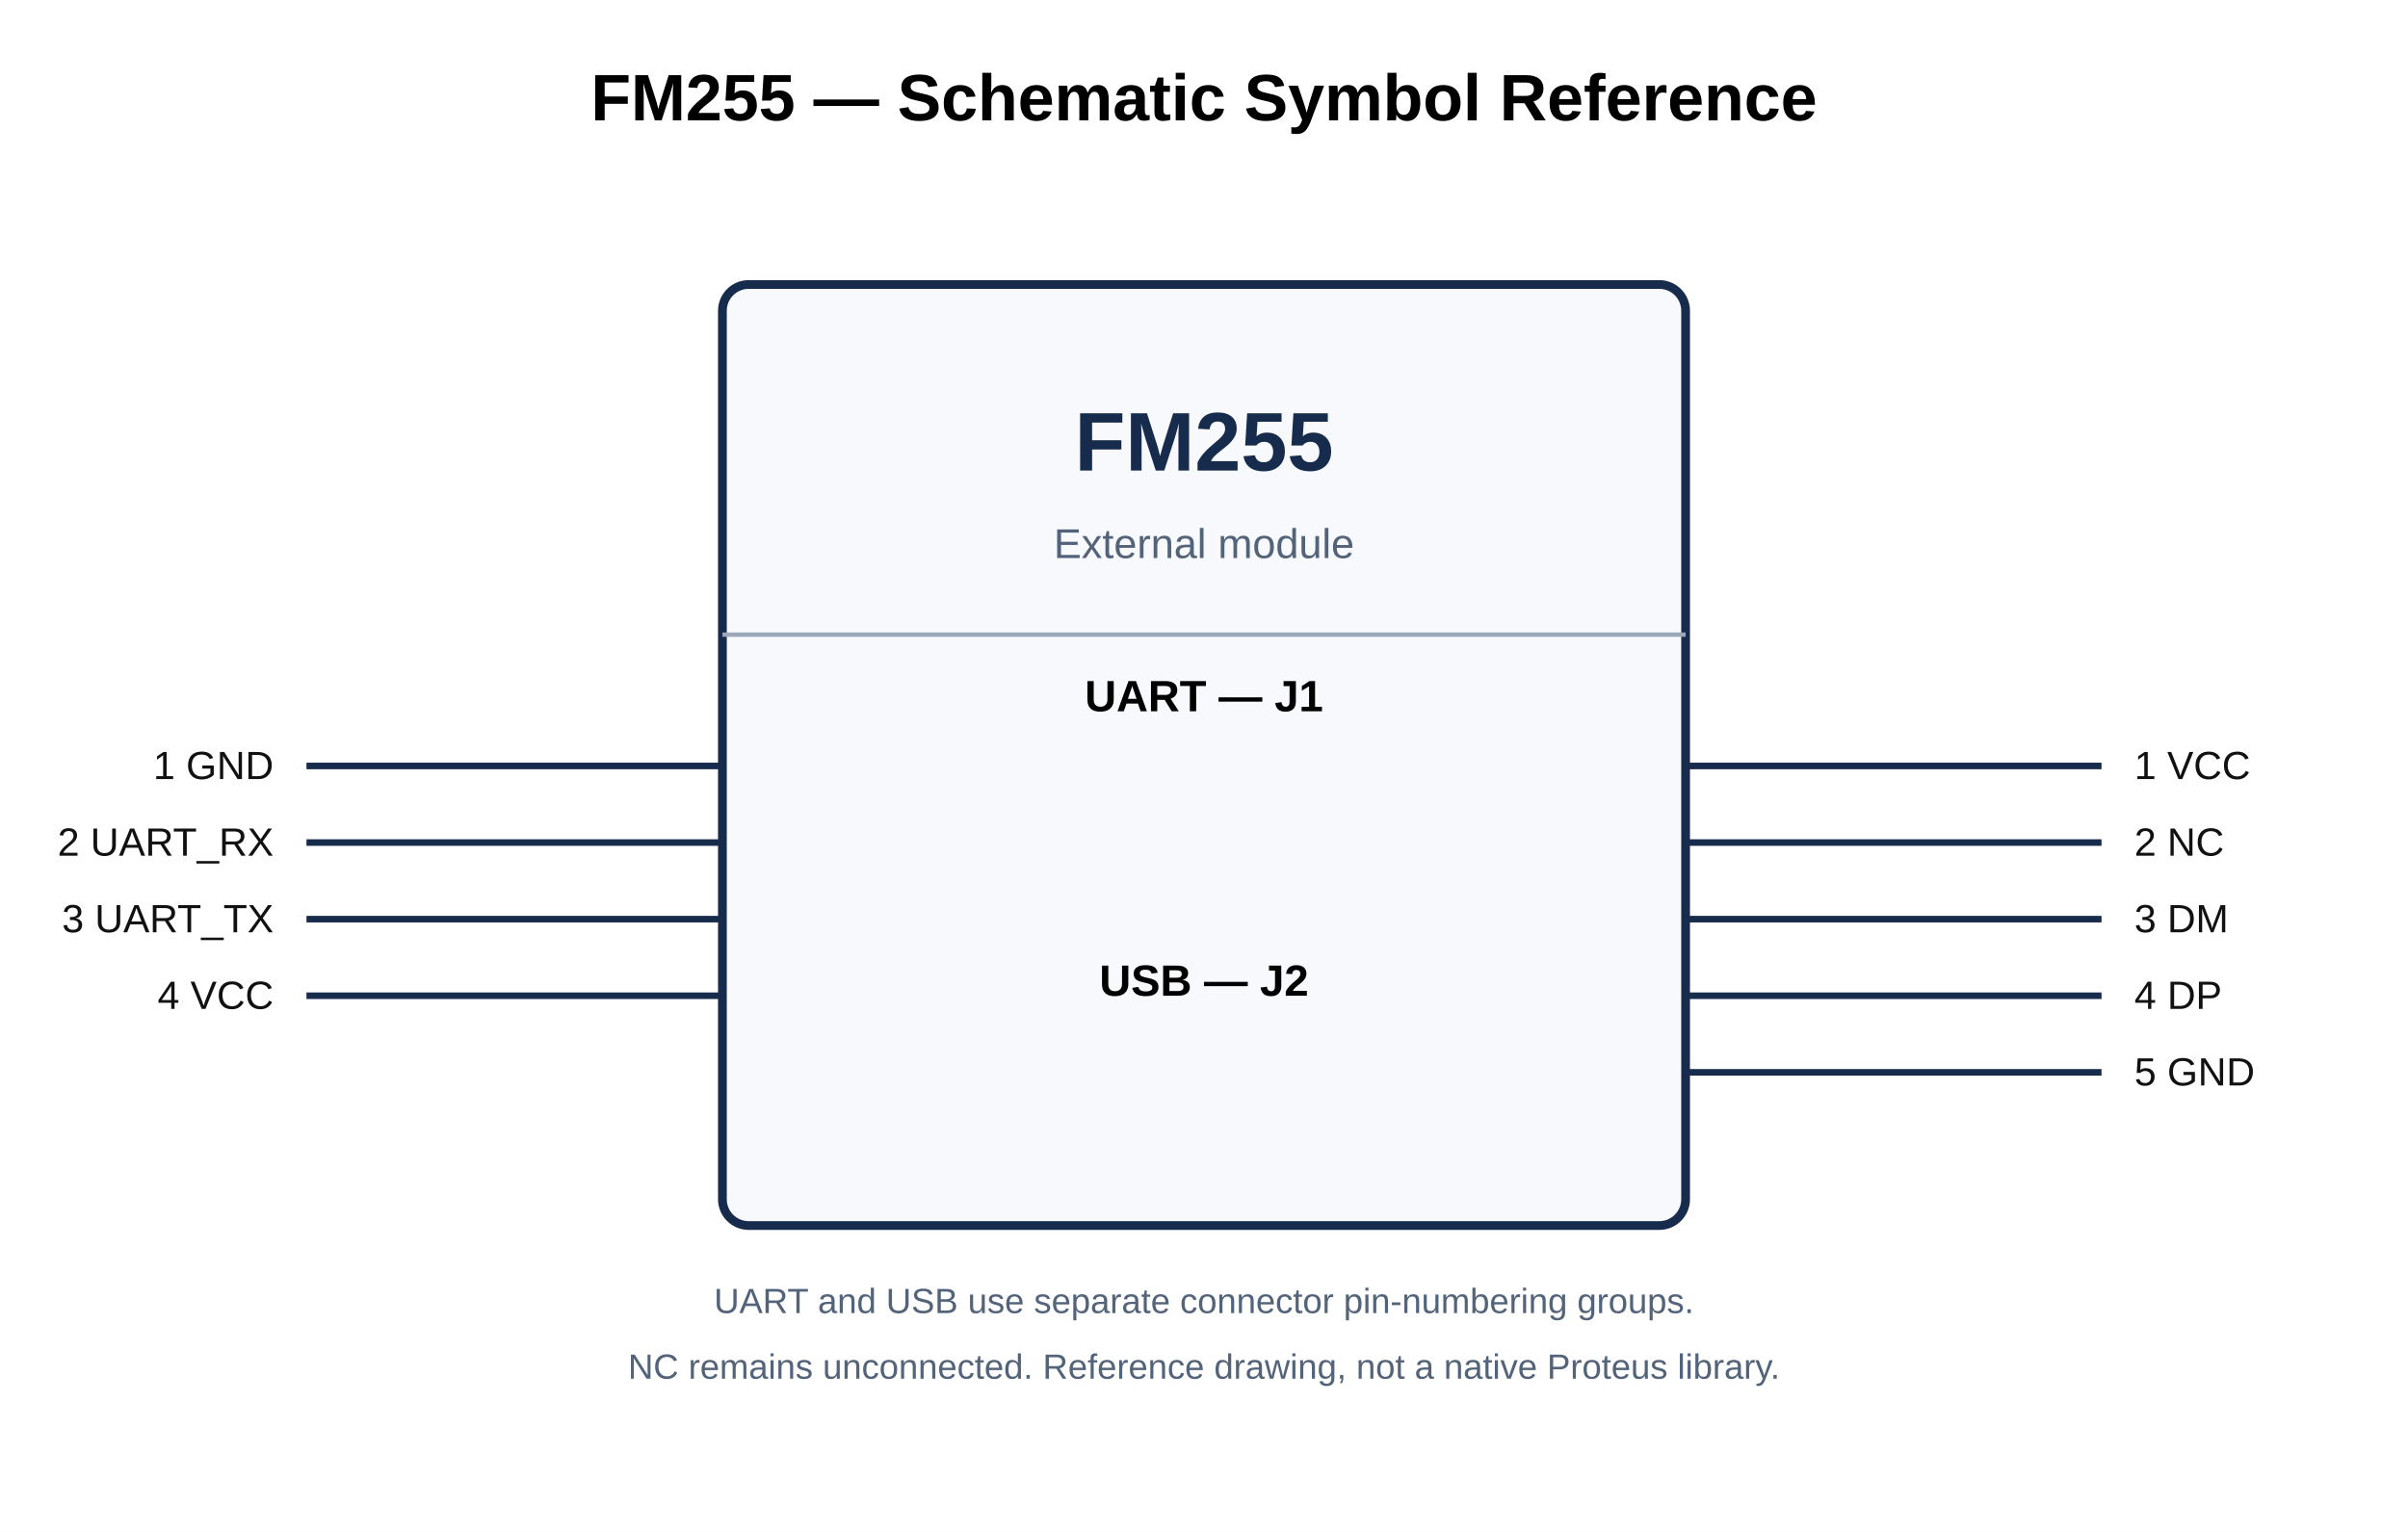
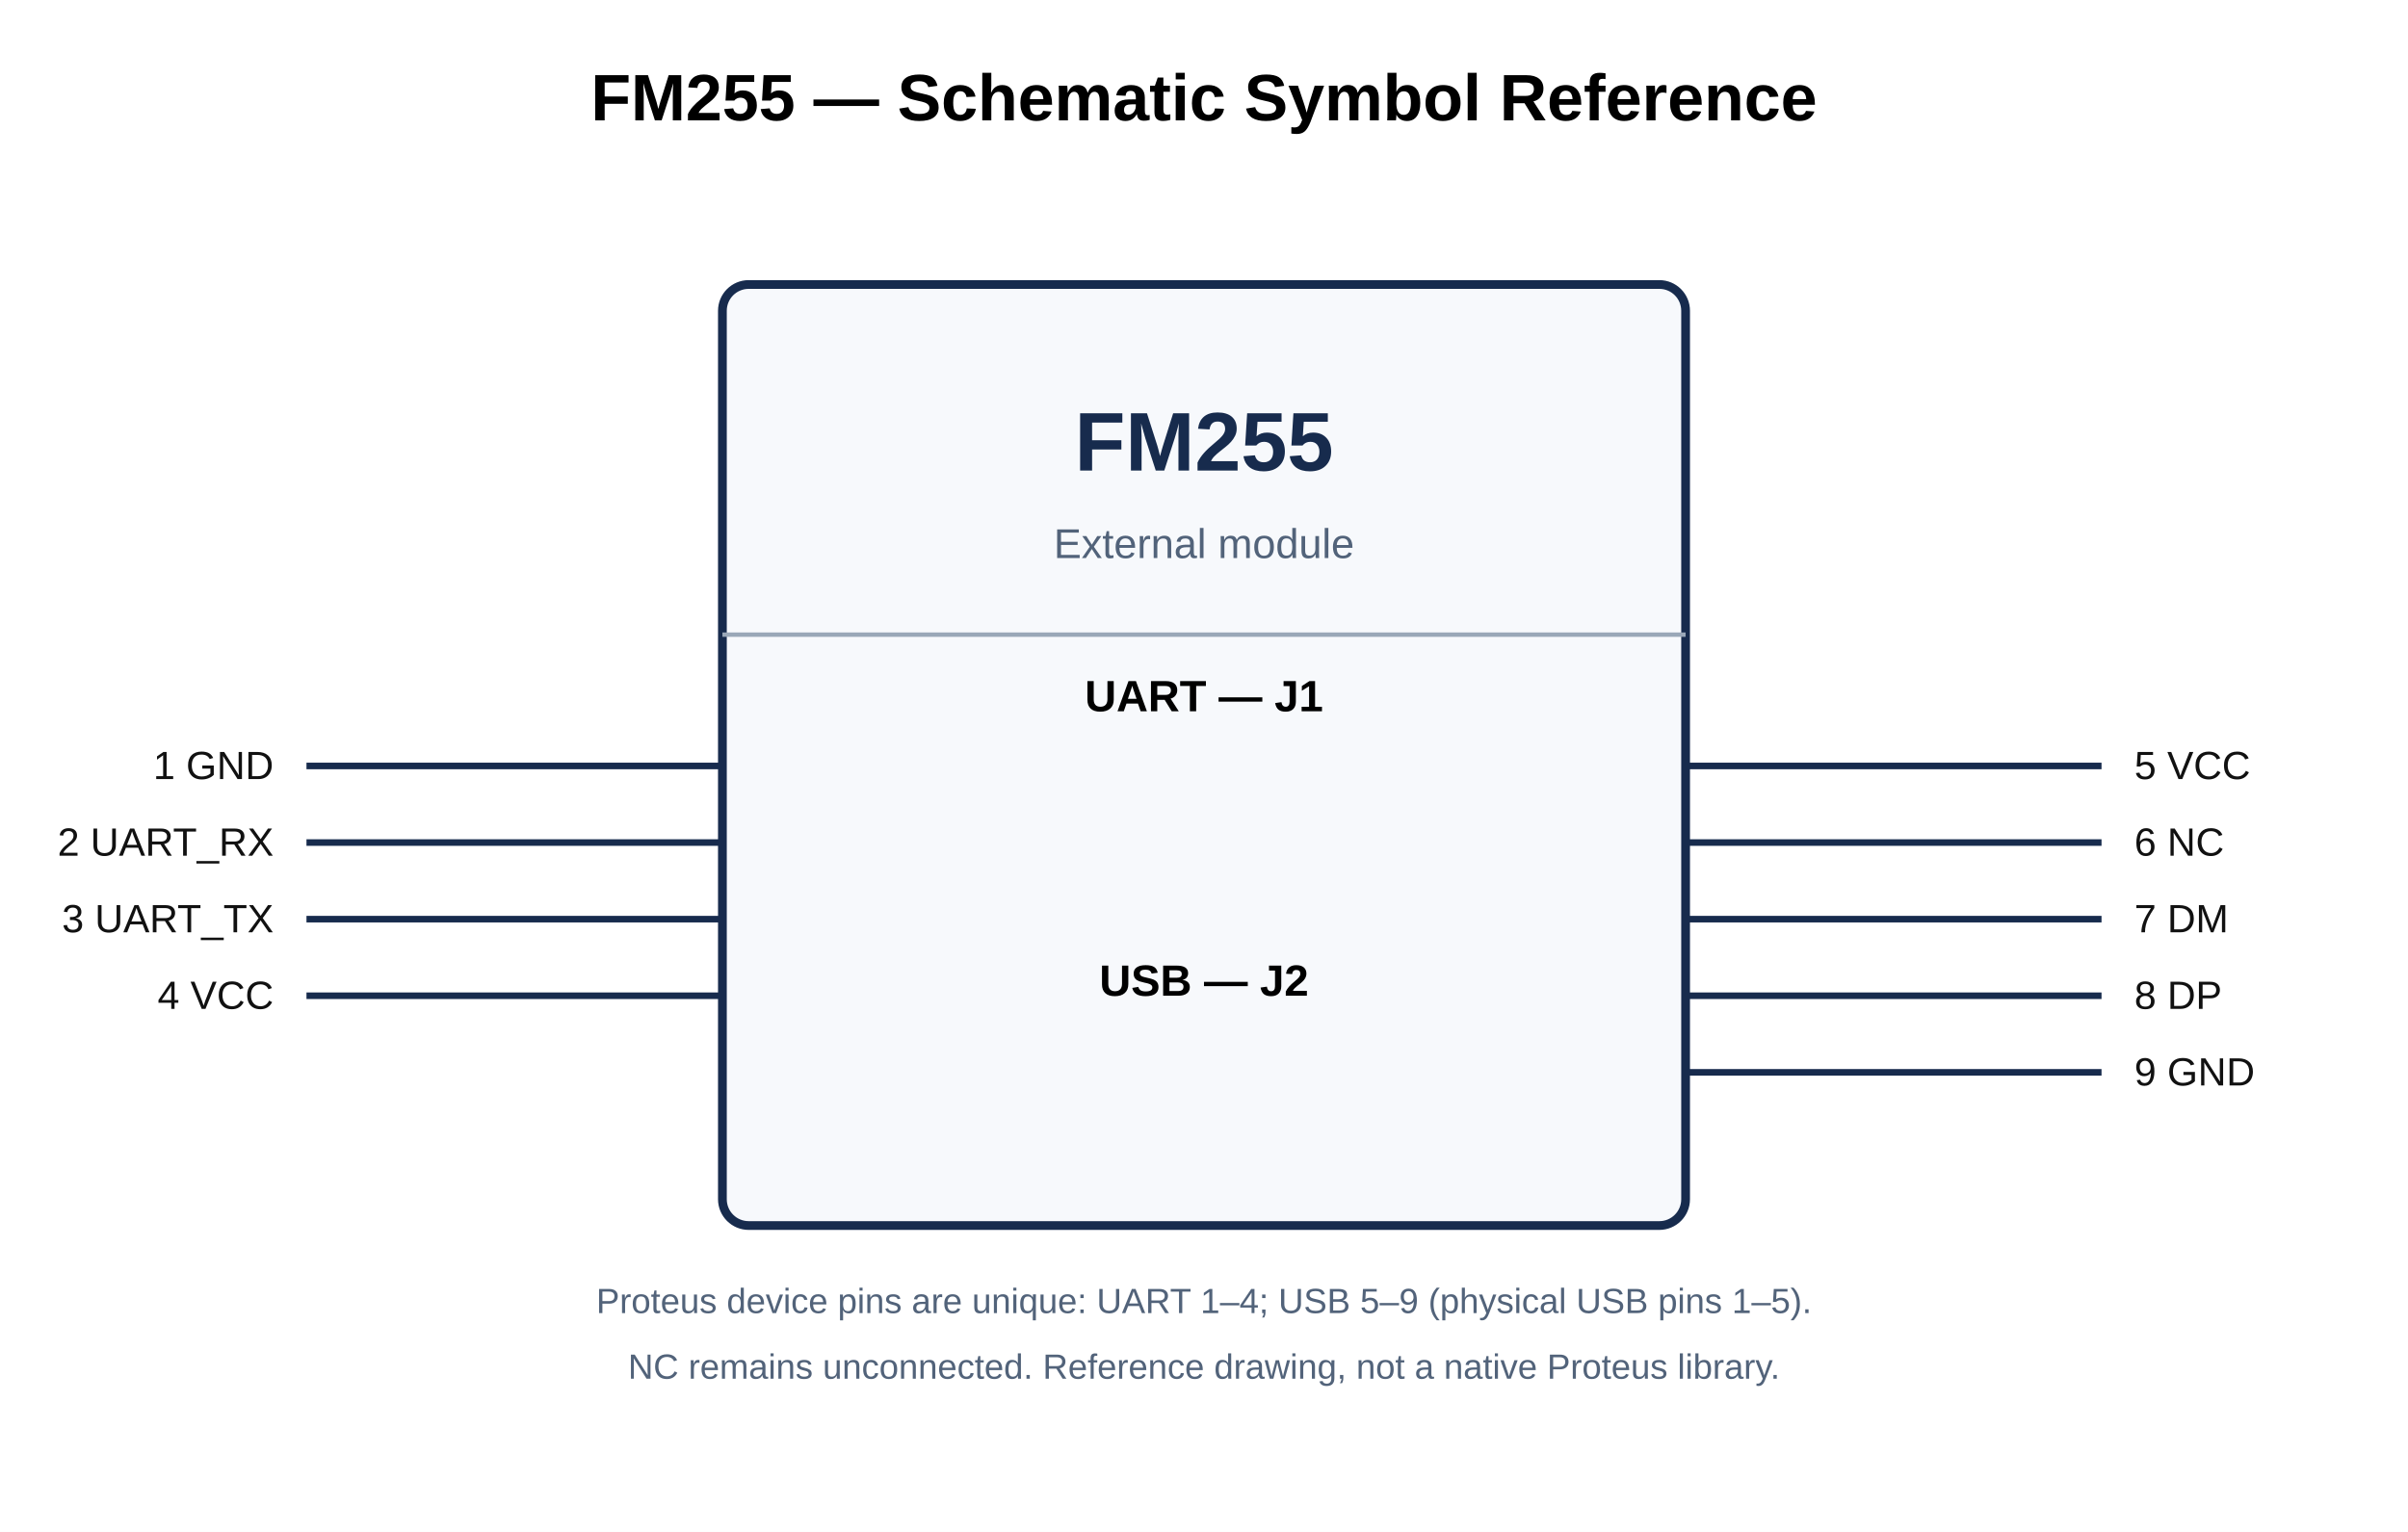
<svg xmlns="http://www.w3.org/2000/svg" width="1100" height="700" viewBox="0 0 1100 700">
  <rect width="1100" height="700" fill="#fff" />
  <text x="550" y="55" text-anchor="middle" font-family="Arial" font-size="30" font-weight="bold">FM255 — Schematic Symbol Reference</text>
  <rect x="330" y="130" width="440" height="430" rx="12" fill="#f7f9fc" stroke="#172b4d" stroke-width="4" />
  <text x="550" y="215" text-anchor="middle" font-family="Arial" font-size="38" font-weight="bold" fill="#172b4d">FM255</text>
  <text x="550" y="255" text-anchor="middle" font-family="Arial" font-size="19" fill="#52637a">External module</text>
  <line x1="330" y1="290" x2="770" y2="290" stroke="#9aa8b8" stroke-width="2" />
  <text x="550" y="325" text-anchor="middle" font-family="Arial" font-size="20" font-weight="bold">UART — J1</text>
  <text x="550" y="455" text-anchor="middle" font-family="Arial" font-size="20" font-weight="bold">USB — J2</text>
  <g stroke="#172b4d" stroke-width="3">
    <path d="M140 350H330 M140 385H330 M140 420H330 M140 455H330 M770 350H960 M770 385H960 M770 420H960 M770 455H960 M770 490H960" />
  </g>
  <g font-family="Arial" font-size="18" fill="#111">
    <text x="125" y="356" text-anchor="end">1 GND</text>
    <text x="125" y="391" text-anchor="end">2 UART_RX</text>
    <text x="125" y="426" text-anchor="end">3 UART_TX</text>
    <text x="125" y="461" text-anchor="end">4 VCC</text>
-     <text x="975" y="356">1 VCC</text>
-     <text x="975" y="391">2 NC</text>
-     <text x="975" y="426">3 DM</text>
-     <text x="975" y="461">4 DP</text>
-     <text x="975" y="496">5 GND</text>
+     <text x="975" y="356">5 VCC</text>
+     <text x="975" y="391">6 NC</text>
+     <text x="975" y="426">7 DM</text>
+     <text x="975" y="461">8 DP</text>
+     <text x="975" y="496">9 GND</text>
  </g>
  <g font-family="Arial" font-size="16" fill="#52637a">
-     <text x="550" y="600" text-anchor="middle">UART and USB use separate connector pin-numbering groups.</text>
+     <text x="550" y="600" text-anchor="middle">Proteus device pins are unique: UART 1–4; USB 5–9 (physical USB pins 1–5).</text>
    <text x="550" y="630" text-anchor="middle">NC remains unconnected. Reference drawing, not a native Proteus library.</text>
  </g>
</svg>
